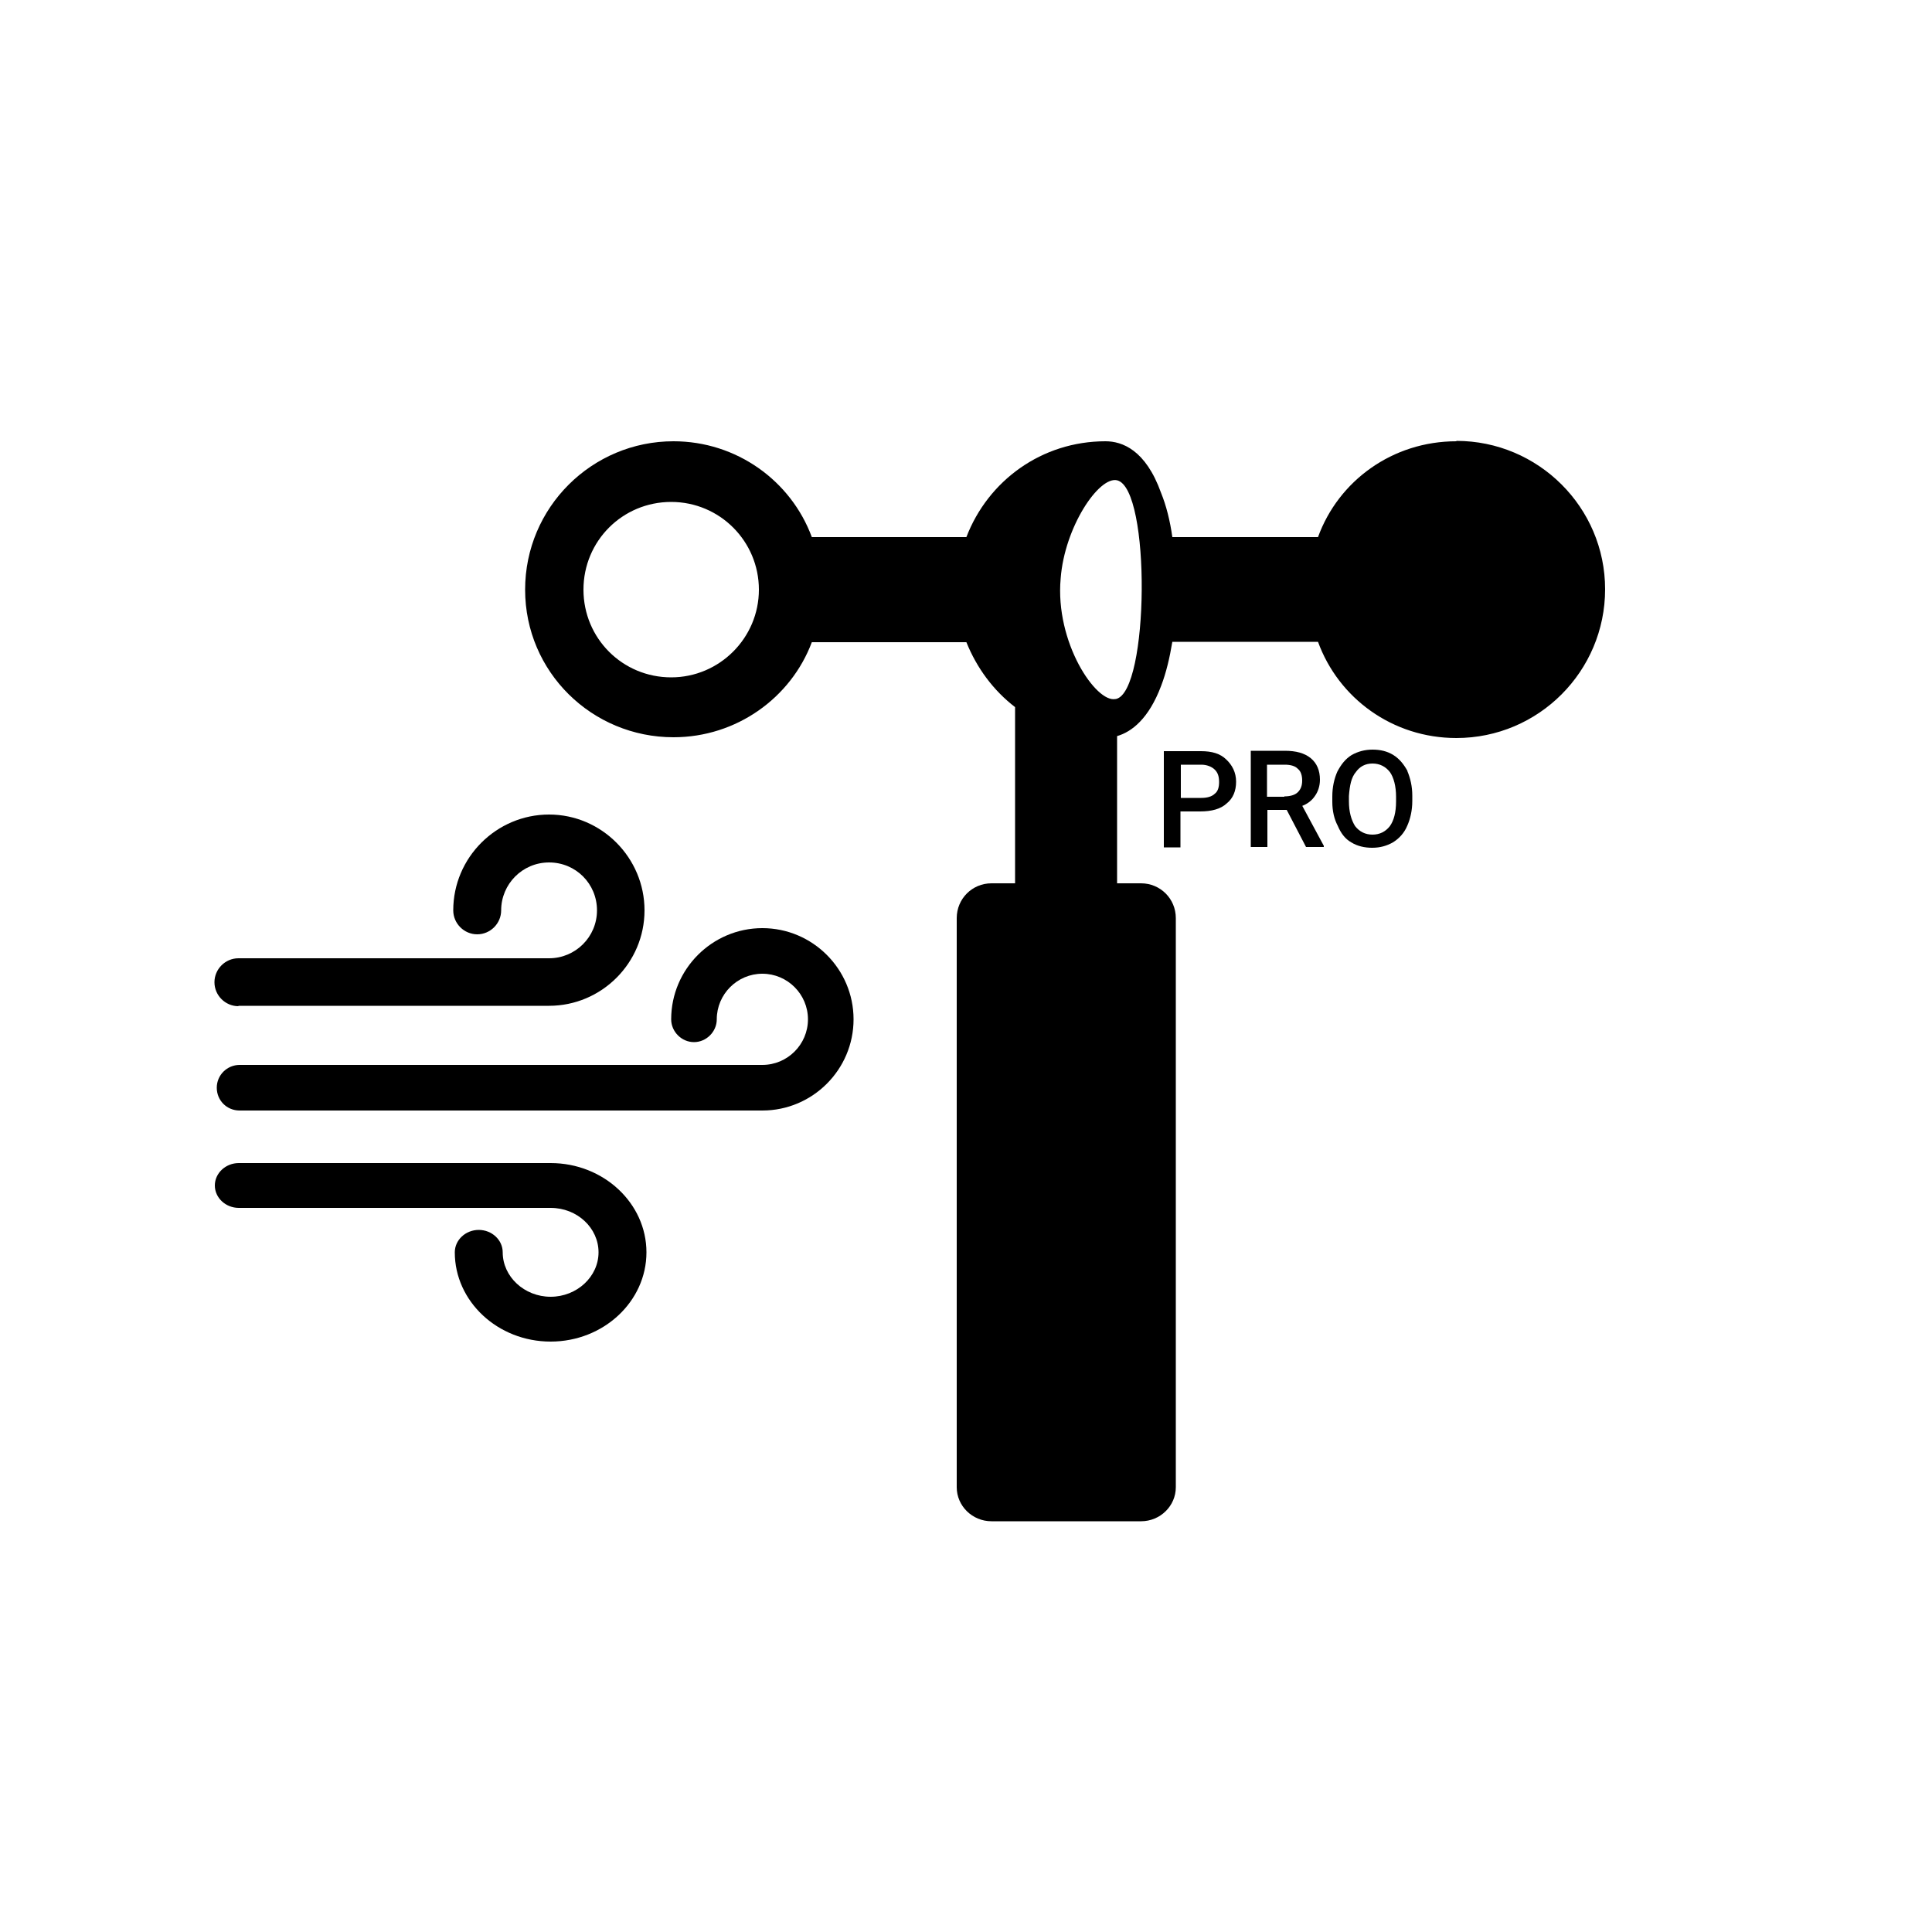
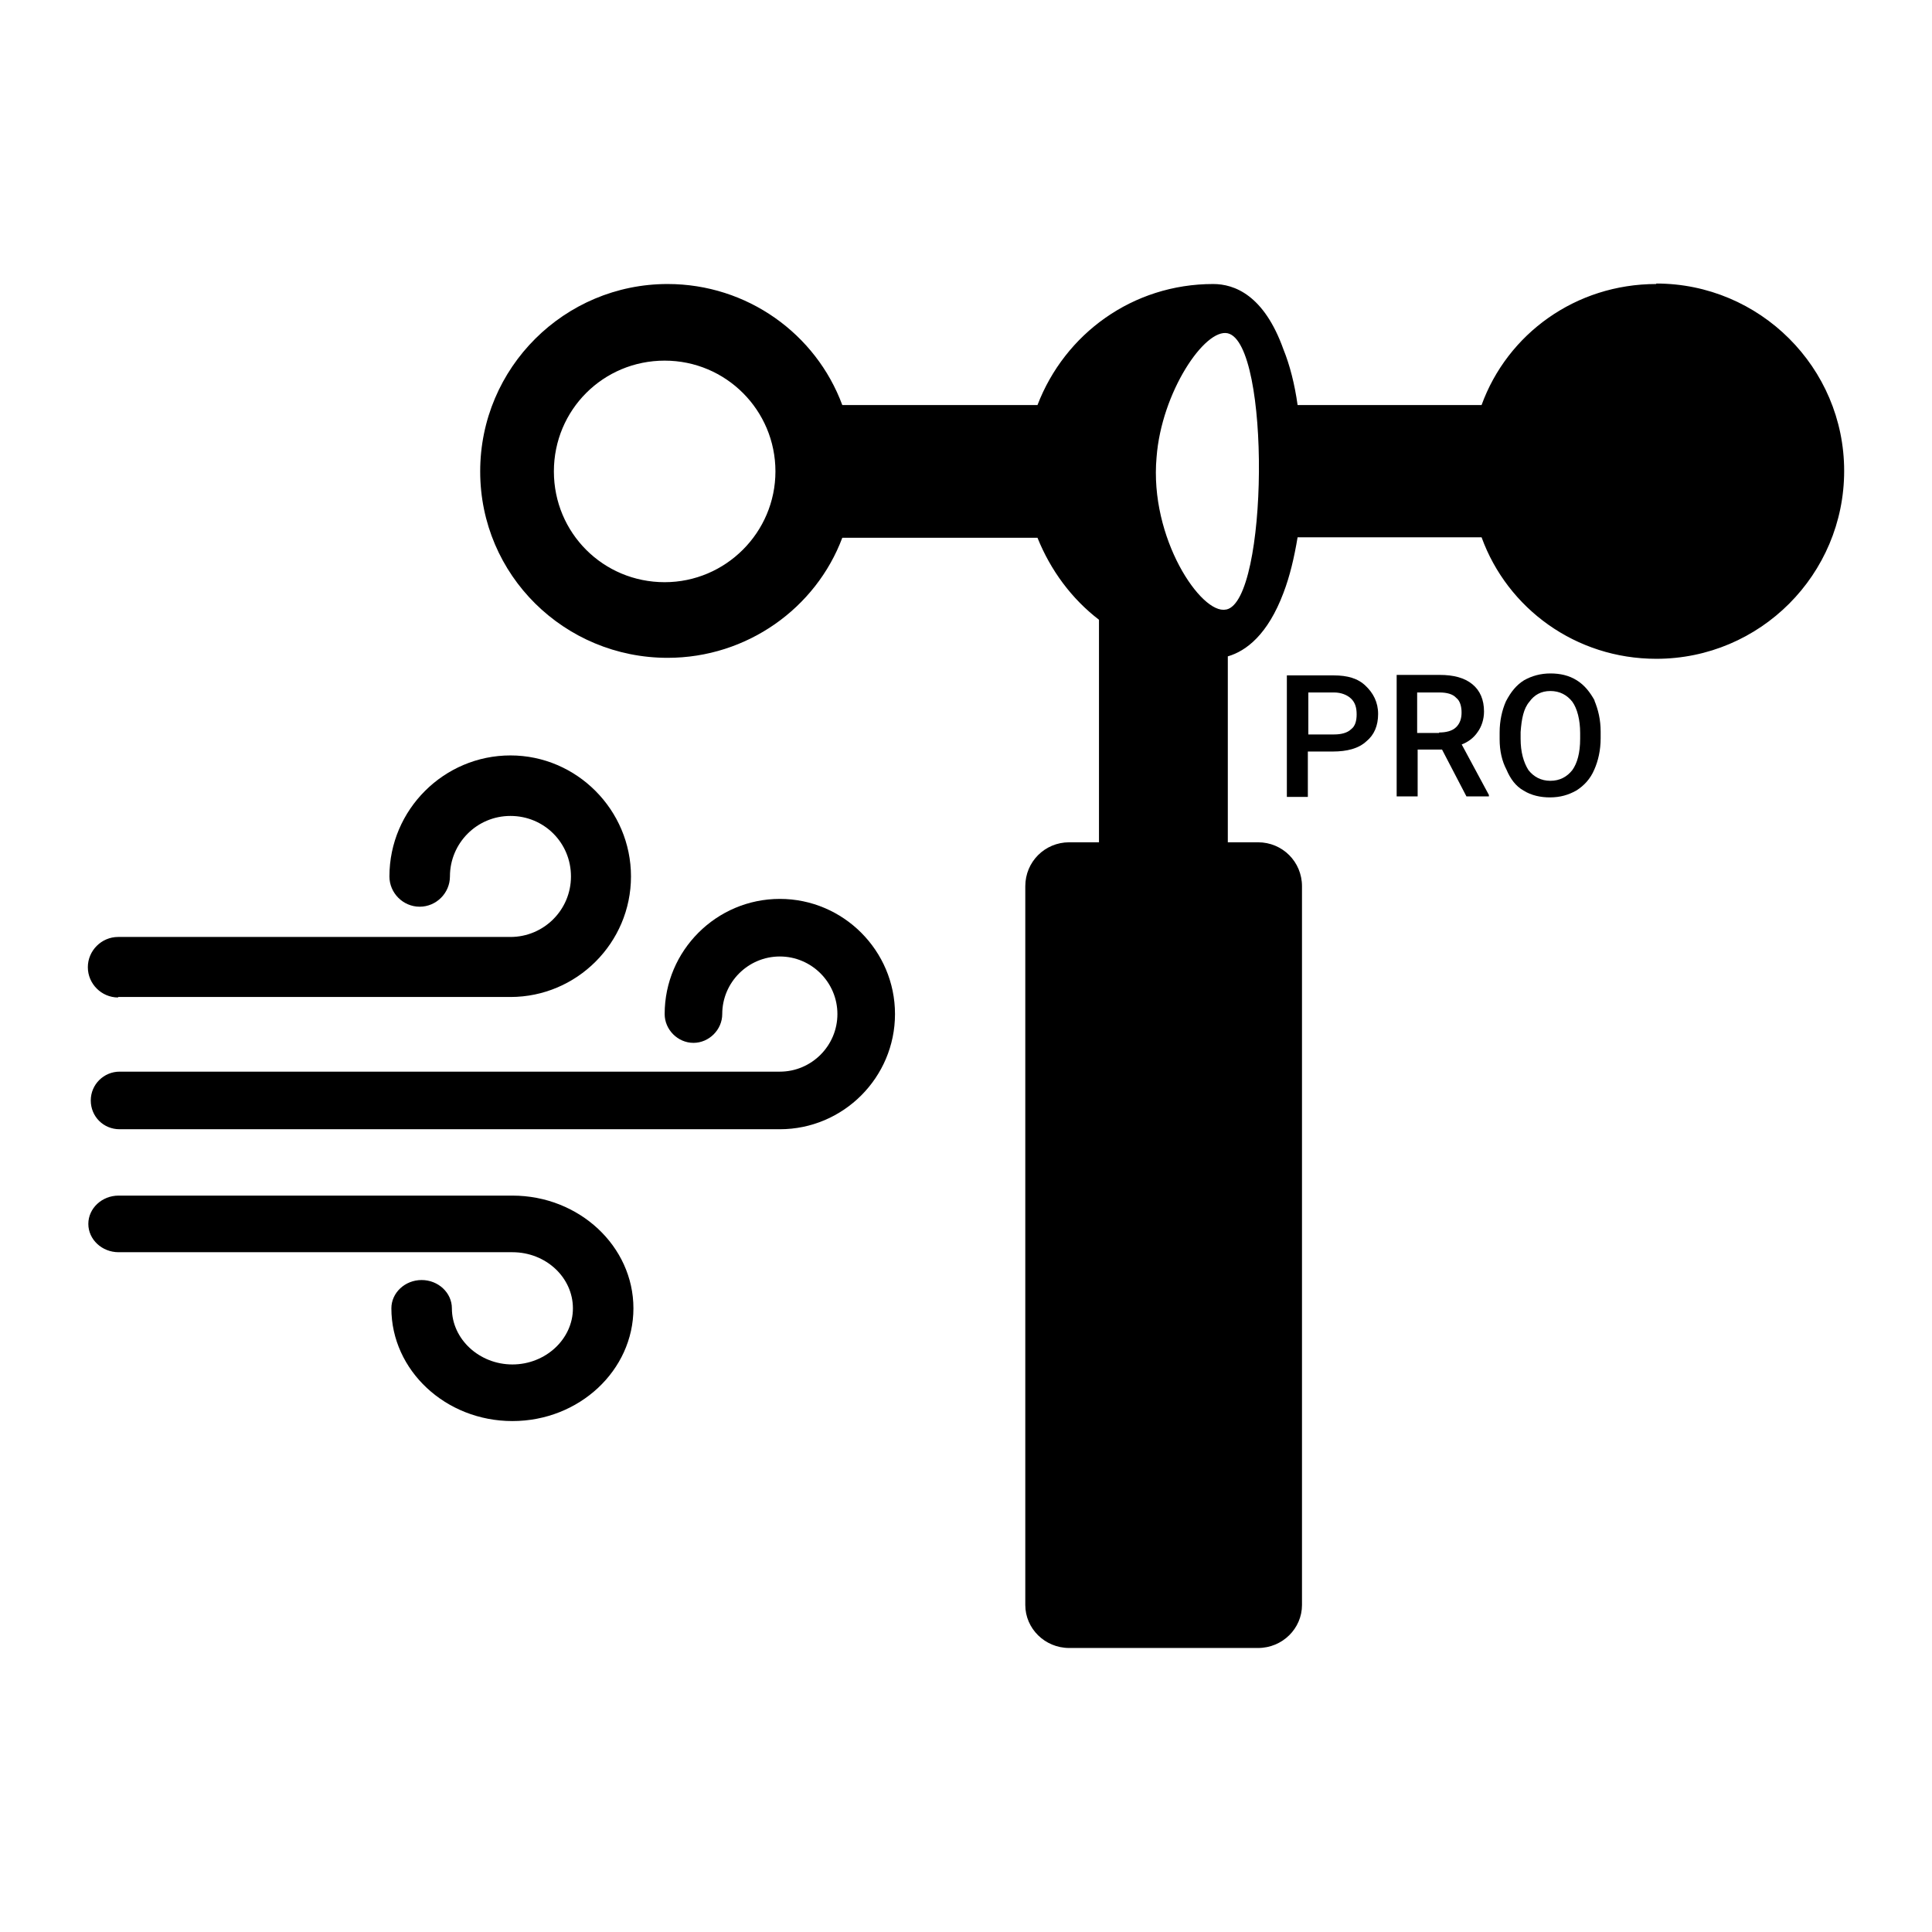
- <svg xmlns="http://www.w3.org/2000/svg" id="Warstwa_1" viewBox="0 0 50 50">
+ <svg xmlns="http://www.w3.org/2000/svg" height="960" width="960" id="Warstwa_1" viewBox="3.75 5.60 39.59 39.59">
  <path d="m37.69,11.42c-1.65,0-3.05,1.02-3.58,2.48h-3.77c-.06-.43-.16-.82-.29-1.14-.4-1.12-1.01-1.34-1.44-1.34-1.65,0-3.04,1.02-3.6,2.48h-4c-.54-1.46-1.95-2.48-3.58-2.48-2.11,0-3.84,1.71-3.84,3.84s1.73,3.82,3.84,3.82c1.63,0,3.04-1.02,3.58-2.46h4c.27.67.7,1.25,1.26,1.68v4.56h-.61c-.5,0-.9.4-.9.9v14.73c0,.48.4.88.9.88h3.87c.5,0,.9-.4.9-.88v-14.73c0-.5-.4-.9-.9-.9h-.62v-3.81c.38-.11.82-.45,1.14-1.3.13-.34.22-.72.29-1.14h3.77c.53,1.46,1.93,2.49,3.58,2.49,2.13,0,3.85-1.73,3.85-3.85s-1.73-3.84-3.85-3.84Zm-20.32,6.11c-1.26,0-2.27-1.01-2.27-2.27s1.01-2.27,2.27-2.27,2.27,1.02,2.27,2.27-1.02,2.27-2.27,2.27Zm11.5.56c-.5.11-1.57-1.46-1.42-3.12.1-1.33.99-2.65,1.46-2.54.88.21.83,5.48-.03,5.66Z" />
  <path d="m19.73,24.02c-1.3,0-2.36,1.06-2.36,2.36,0,.32.27.59.59.59s.59-.27.59-.59c0-.65.53-1.18,1.18-1.18s1.18.53,1.18,1.18-.53,1.18-1.18,1.18H6.2c-.32,0-.59.26-.59.59s.26.59.59.59h13.53c1.3,0,2.36-1.06,2.36-2.36s-1.06-2.36-2.36-2.36h0Z" />
  <path d="m6.17,26.03h8.04c1.36,0,2.47-1.11,2.47-2.47s-1.11-2.48-2.47-2.48-2.48,1.11-2.48,2.48c0,.34.28.62.62.62s.62-.28.62-.62c0-.68.55-1.24,1.24-1.24s1.24.55,1.24,1.24-.56,1.24-1.24,1.24H6.17c-.34,0-.62.28-.62.62s.28.62.62.62h0Z" />
  <path d="m14.25,30.1H6.18c-.34,0-.62.26-.62.58s.28.58.62.58h8.07c.69,0,1.24.52,1.24,1.15s-.56,1.15-1.24,1.15-1.24-.52-1.24-1.15c0-.32-.28-.58-.62-.58s-.62.26-.62.58c0,1.27,1.11,2.31,2.48,2.31s2.48-1.04,2.48-2.31-1.11-2.31-2.48-2.31h0Z" />
  <g>
    <path d="m31.74,19.66c-.16-.16-.38-.22-.66-.22h-.96v2.49h.43v-.93h.51c.29,0,.53-.06.69-.21.16-.13.24-.32.24-.56s-.1-.43-.26-.58Zm-.3.88c-.08.08-.21.11-.35.11h-.53v-.86h.53c.14,0,.27.05.35.13.08.08.11.18.11.32,0,.13-.03.24-.11.3Z" />
    <path d="m33.69,20.86c.14-.05.26-.14.34-.26.08-.11.13-.26.13-.42,0-.24-.08-.43-.24-.56-.16-.13-.38-.19-.67-.19h-.88v2.49h.43v-.96h.5l.5.96h.46v-.03l-.56-1.04Zm-.45-.24h-.45v-.83h.46c.14,0,.27.03.34.11.08.06.11.18.11.3s-.03.22-.11.3c-.08.08-.21.11-.35.11Z" />
    <path d="m36.43,19.96c-.1-.18-.21-.32-.37-.42-.16-.1-.34-.14-.54-.14s-.38.05-.54.14c-.16.1-.27.24-.37.43-.08.18-.13.4-.13.64v.14c0,.24.05.45.14.62.08.19.19.34.35.43.16.1.35.14.54.14.21,0,.38-.05.54-.14.16-.1.29-.24.37-.43.08-.18.13-.4.13-.64v-.14c0-.24-.05-.45-.13-.64Zm-.3.78c0,.29-.06.5-.16.64-.11.14-.26.22-.45.22s-.34-.08-.45-.22c-.1-.16-.16-.37-.16-.64v-.14c.02-.27.06-.48.18-.62.1-.14.24-.22.43-.22s.34.08.45.22c.1.14.16.37.16.64v.13Z" />
  </g>
</svg>
